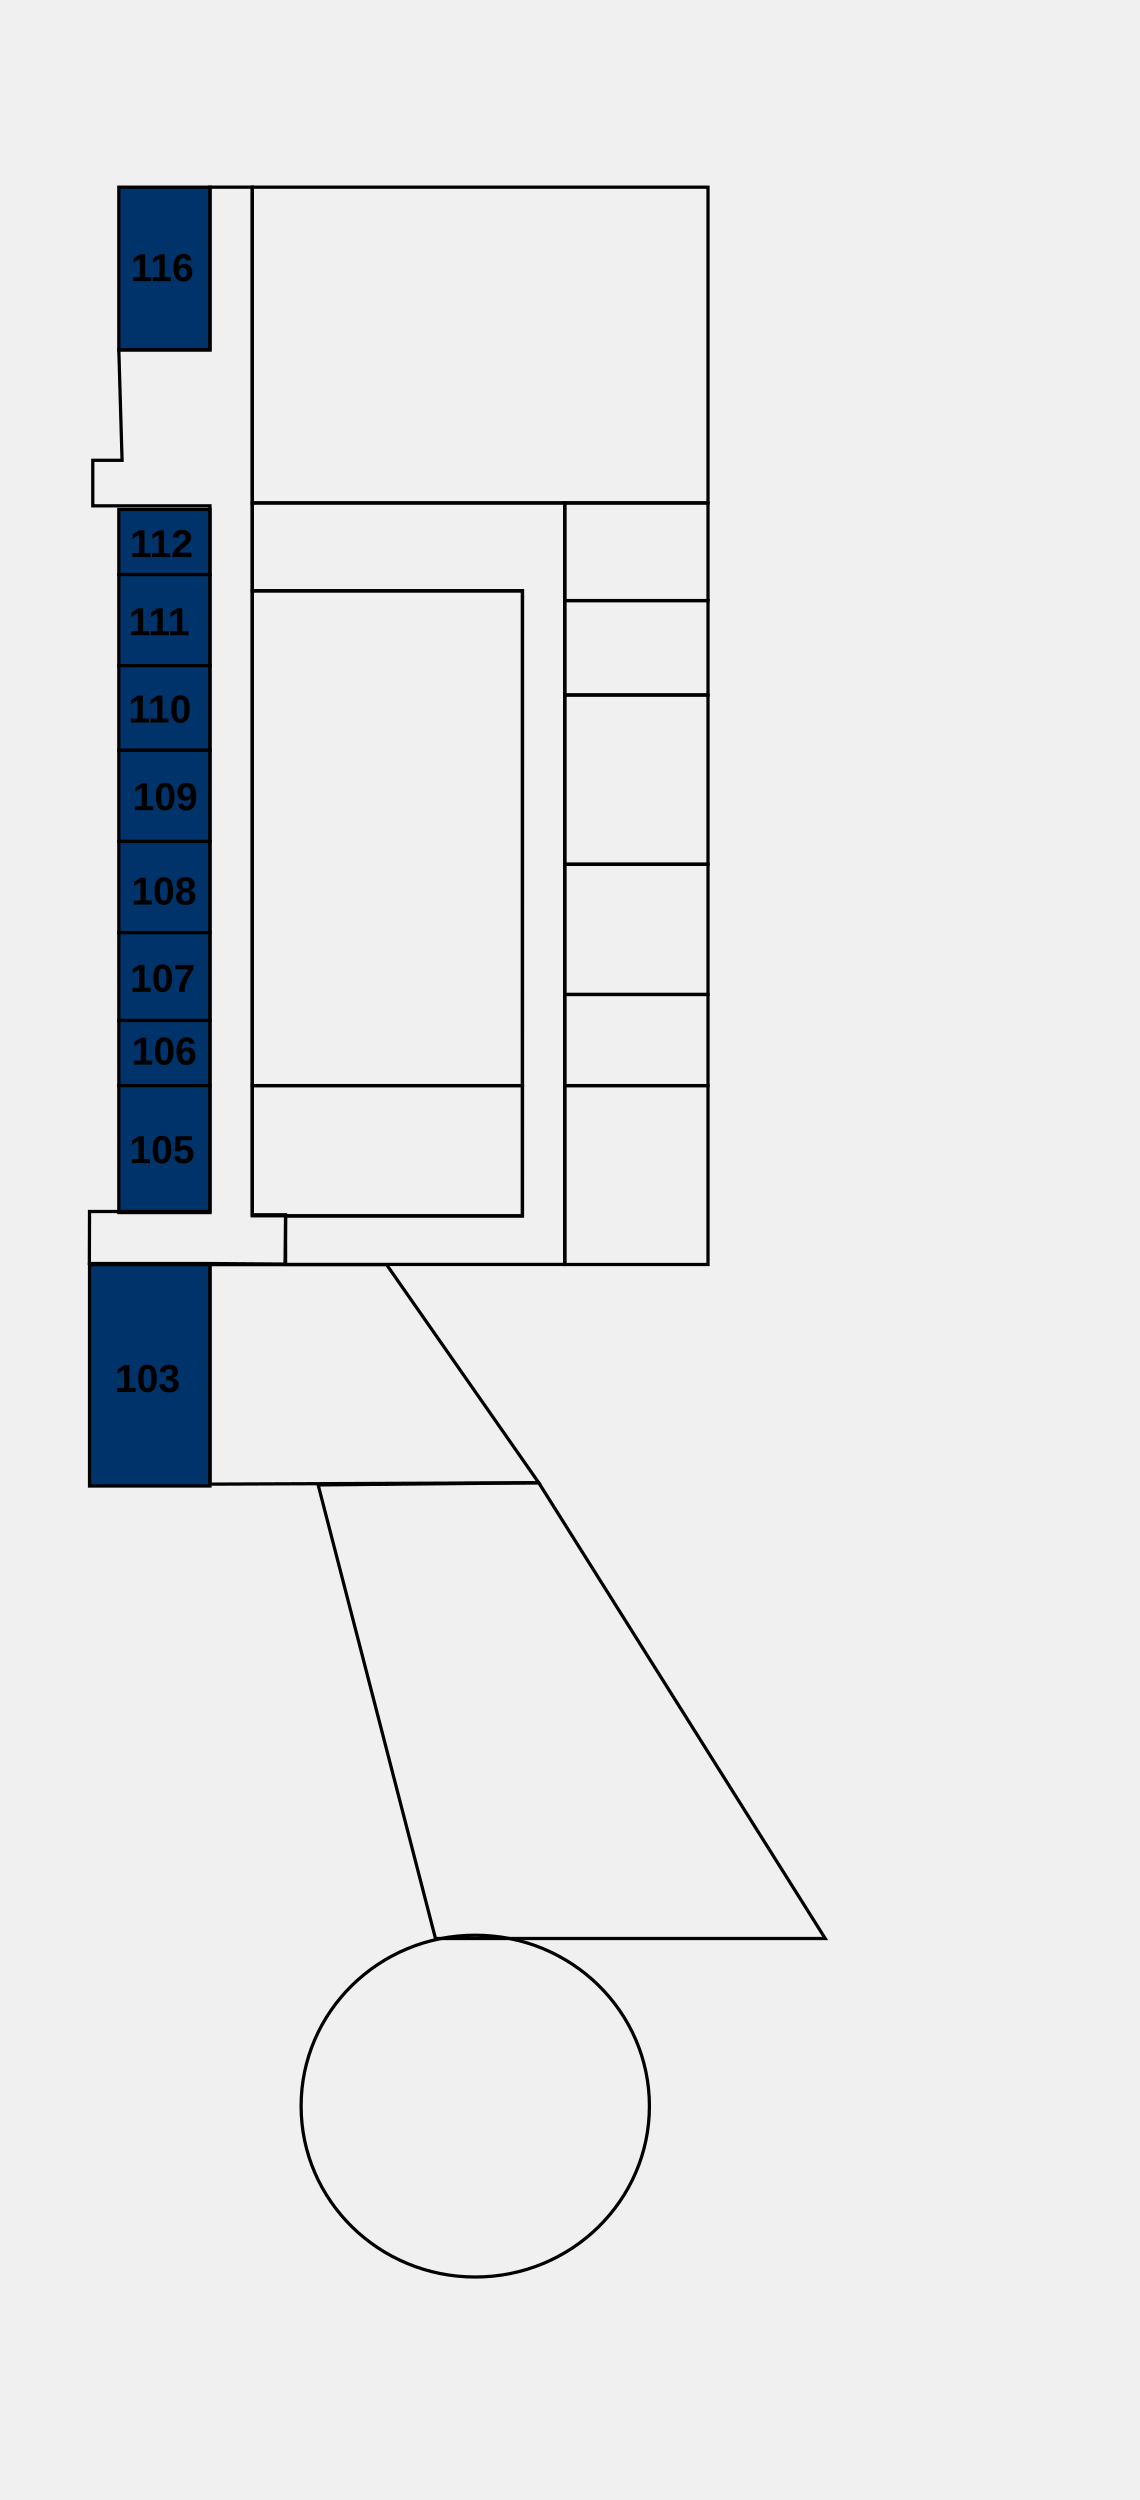
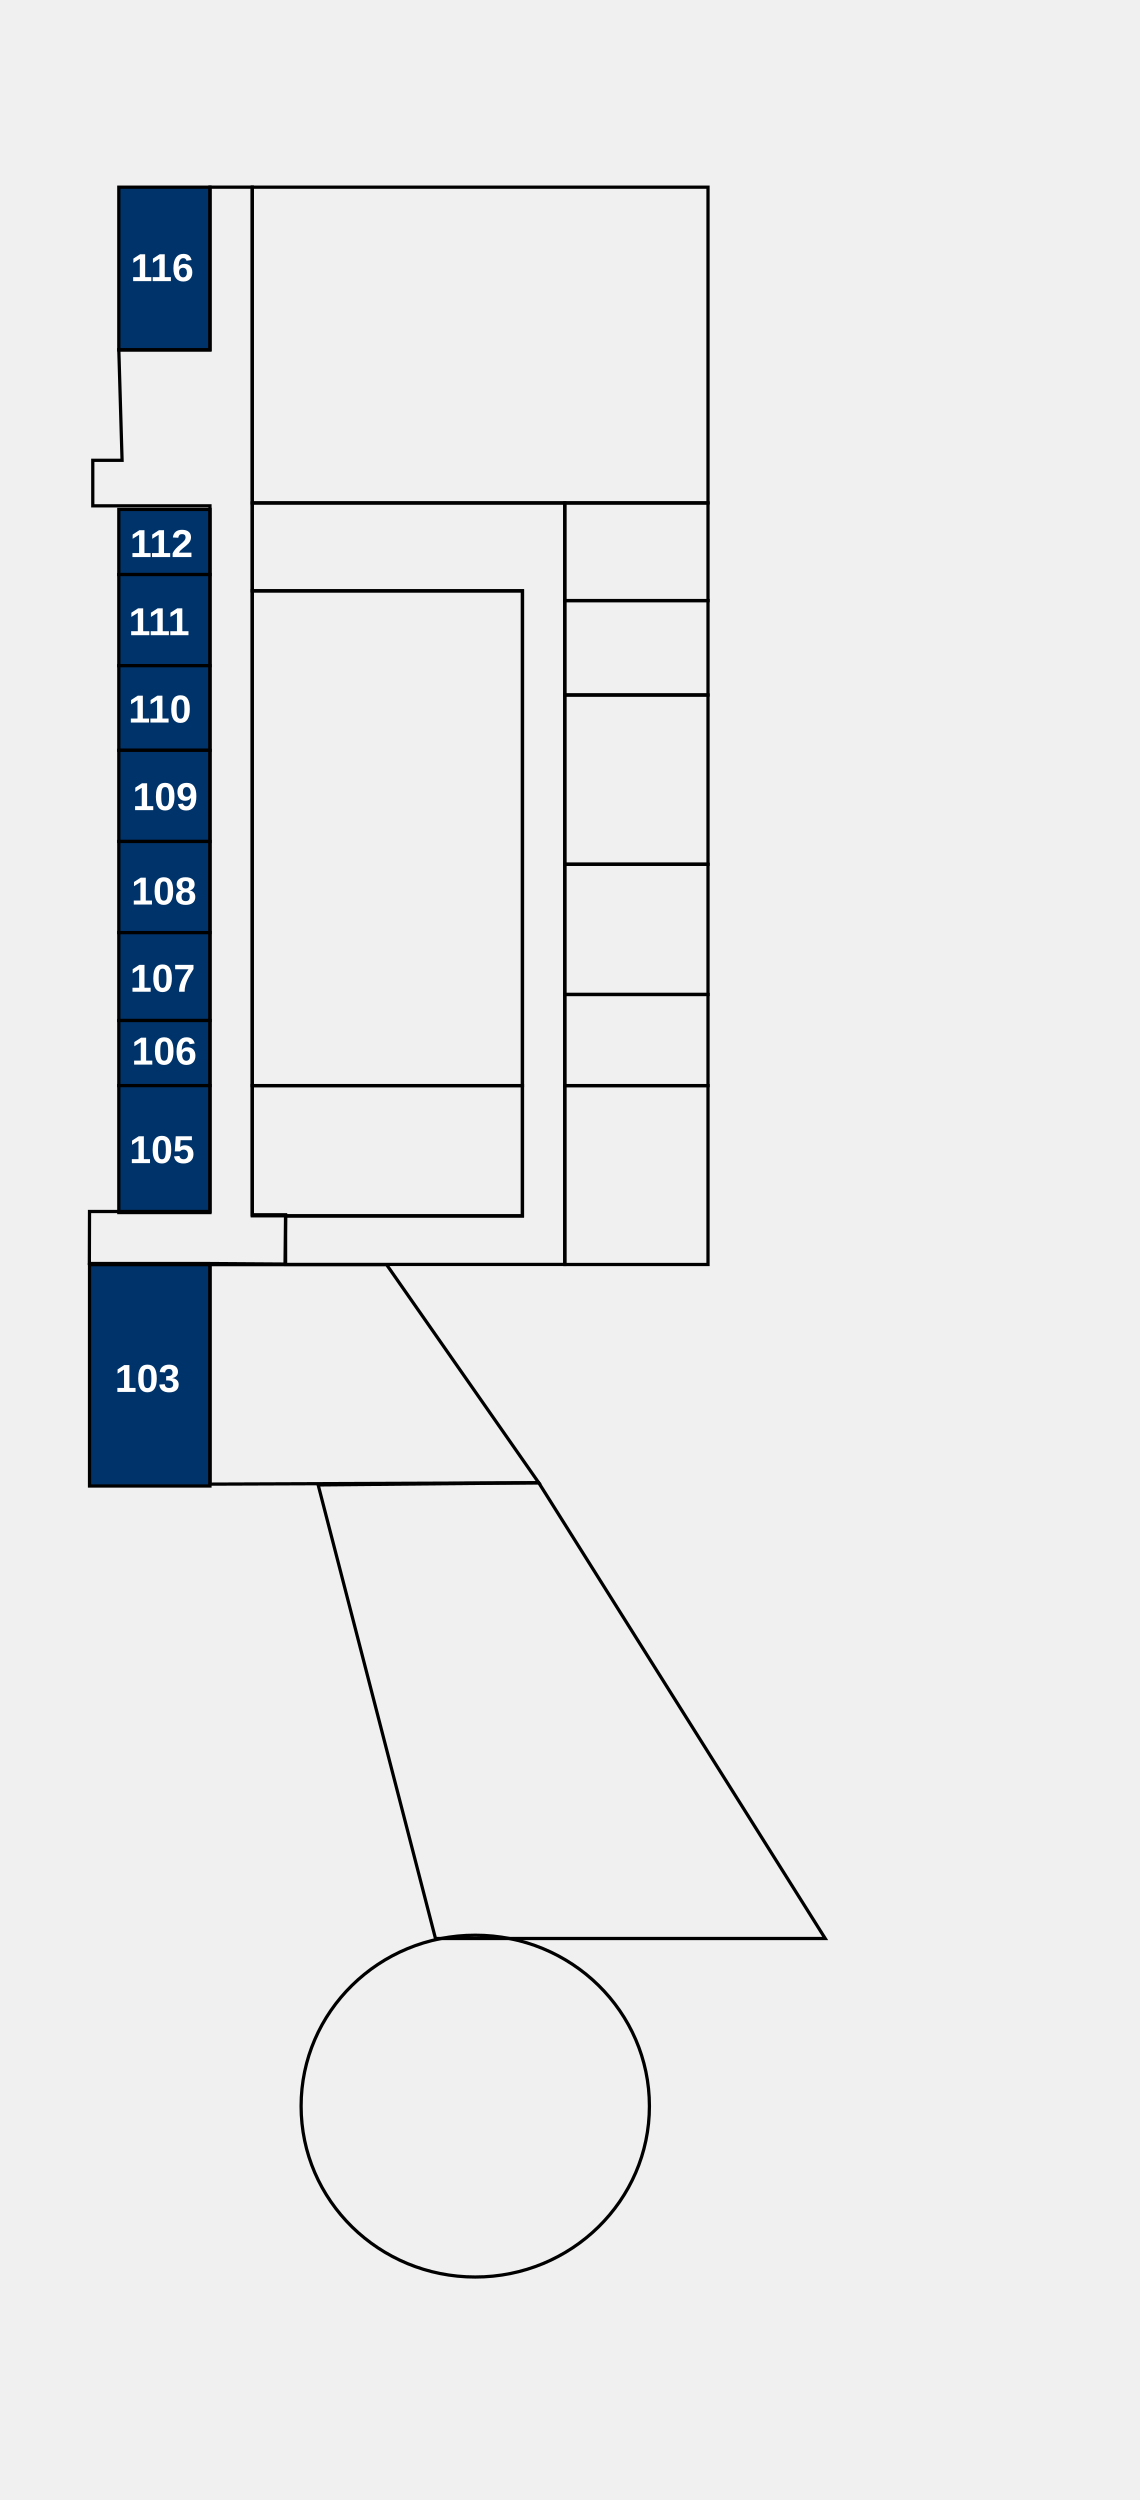
- <svg xmlns="http://www.w3.org/2000/svg" xml:space="preserve" width="100%" height="100%" version="1.1" shape-rendering="geometricPrecision" text-rendering="geometricPrecision" image-rendering="optimizeQuality" fill-rule="evenodd" clip-rule="evenodd" viewBox="0 0 9260.4 20320">
+ <svg xmlns="http://www.w3.org/2000/svg" xml:space="preserve" width="100%" class="206" height="100%" version="1.1" shape-rendering="geometricPrecision" text-rendering="geometricPrecision" image-rendering="optimizeQuality" fill-rule="evenodd" clip-rule="evenodd" viewBox="0 0 9260.4 20320">
  <g id="Ebene_x0020_1">
    <rect id="206_116" class="roomSVG" fill="#00336A" stroke="black" stroke-width="26.45" stroke-miterlimit="22.926" x="965.72" y="1521.35" width="740.83" height="1322.91" />
    <rect fill="none" stroke="black" stroke-width="26.45" stroke-miterlimit="22.926" x="2050.51" y="1521.36" width="3704.17" height="2566.45" />
    <rect id="206_112" class="roomSVG" fill="#00336A" stroke="black" stroke-width="26.45" stroke-miterlimit="22.926" x="965.72" y="4140.73" width="740.83" height="529.17" />
    <rect id="206_111" class="roomSVG" fill="#00336A" stroke="black" stroke-width="26.45" stroke-miterlimit="22.926" x="965.72" y="4669.9" width="740.83" height="740.83" />
    <rect fill="none" stroke="black" stroke-width="26.45" stroke-miterlimit="22.926" x="4590.51" y="4087.81" width="1164.17" height="793.75" />
    <rect fill="none" stroke="black" stroke-width="26.45" stroke-miterlimit="22.926" x="4590.51" y="4881.56" width="1164.17" height="767.29" />
    <rect id="206_110" class="roomSVG" fill="#00336A" stroke="black" stroke-width="26.45" stroke-miterlimit="22.926" x="965.72" y="5410.73" width="740.83" height="687.92" />
    <rect id="206_109" class="roomSVG" fill="#00336A" stroke="black" stroke-width="26.45" stroke-miterlimit="22.926" x="965.72" y="6098.65" width="740.83" height="740.83" />
    <rect id="206_108" class="roomSVG" fill="#00336A" stroke="black" stroke-width="26.45" stroke-miterlimit="22.926" x="965.72" y="6839.48" width="740.83" height="740.83" />
    <rect id="206_107" class="roomSVG" fill="#00336A" stroke="black" stroke-width="26.45" stroke-miterlimit="22.926" x="965.72" y="7580.31" width="740.83" height="714.38" />
    <rect id="206_106" class="roomSVG" fill="#00336A" stroke="black" stroke-width="26.45" stroke-miterlimit="22.926" x="965.72" y="8294.69" width="740.83" height="529.16" />
    <rect id="206_105" class="roomSVG" fill="#00336A" stroke="black" stroke-width="26.45" stroke-miterlimit="22.926" x="965.72" y="8823.85" width="740.83" height="1031.88" />
    <rect id="206_103" class="roomSVG" fill="#00336A" stroke="black" stroke-width="26.45" stroke-miterlimit="22.926" x="727.6" y="10279.06" width="978.95" height="1799.17" />
    <rect fill="none" stroke="black" stroke-width="26.45" stroke-miterlimit="22.926" x="2050.51" y="4802.19" width="2196.04" height="4021.66" />
    <rect fill="none" stroke="black" stroke-width="26.45" stroke-miterlimit="22.926" x="2050.51" y="8823.85" width="2196.04" height="1058.34" />
    <rect fill="none" stroke="black" stroke-width="26.45" stroke-miterlimit="22.926" x="4590.5" y="8823.85" width="1164.17" height="1453.93" />
    <rect fill="none" stroke="black" stroke-width="26.45" stroke-miterlimit="22.926" x="4590.5" y="8083.03" width="1164.17" height="740.83" />
    <rect fill="none" stroke="black" stroke-width="26.45" stroke-miterlimit="22.926" x="4590.52" y="7024.7" width="1164.17" height="1058.33" />
    <rect fill="none" stroke="black" stroke-width="26.45" stroke-miterlimit="22.926" x="4590.52" y="5648.85" width="1164.17" height="1375.84" />
    <polygon fill="none" stroke="black" stroke-width="26.45" stroke-miterlimit="22.926" points="1706.55,1521.36 2050.51,1521.36 2050.51,4085.14 2050.51,4798.78 2050.51,9873.51 2321.32,9873.51 2316.86,10274.51 1706.55,10269.96 726.32,10269.96 727.6,9847.07 1706.55,9847.07 1706.55,4111.58 754.05,4111.58 754.05,3741.54 992.18,3741.54 965.72,2842.9 1706.55,2842.9 " />
    <polygon fill="none" stroke="black" stroke-width="26.45" stroke-miterlimit="22.926" points="2586.02,12069.52 4378.85,12051.77 6707.18,15755.94 3539.55,15755.94 " />
    <ellipse fill="none" stroke="black" stroke-width="26.45" stroke-miterlimit="22.926" cx="3862.91" cy="17118.54" rx="1415.52" ry="1389.06" />
    <polygon fill="none" stroke="black" stroke-width="26.45" stroke-miterlimit="22.926" points="1706.55,10279.06 3142.17,10279.06 4378.85,12051.77 1706.55,12063.11 " />
    <polygon fill="none" stroke="black" stroke-width="26.45" stroke-miterlimit="22.926" points="2321.32,9883.27 4246.12,9883.27 4246.55,4802.32 2050.51,4802.32 2050.51,4087.81 4590.51,4087.81 4590.51,9883.27 4590.51,10277.18 2321.32,10277.18 " />
-     <text x="1062.28" y="2285.17" fill="black" font-weight="bold" font-size="317.5px" font-family="Arial">116</text>
-     <text x="1056.54" y="4527.93" fill="black" font-weight="bold" font-size="317.5px" font-family="Arial">112</text>
-     <text x="1046.04" y="5162.93" fill="black" font-weight="bold" font-size="317.5px" font-family="Arial">111</text>
-     <text x="1043.5" y="5872.89" fill="black" font-weight="bold" font-size="317.5px" font-family="Arial">110</text>
-     <text x="1077.96" y="6584.72" fill="black" font-weight="bold" font-size="317.5px" font-family="Arial">109</text>
-     <text x="1067.4" y="7351.95" fill="black" font-weight="bold" font-size="317.5px" font-family="Arial">108</text>
-     <text x="1056.84" y="8060.72" fill="black" font-weight="bold" font-size="317.5px" font-family="Arial">107</text>
-     <text x="1070.1" y="8652.84" fill="black" font-weight="bold" font-size="317.5px" font-family="Arial">106</text>
-     <text x="1051.6" y="9453.8" fill="black" font-weight="bold" font-size="317.5px" font-family="Arial">105</text>
-     <text x="934.04" y="11313.59" fill="black" font-weight="bold" font-size="317.5px" font-family="Arial">103</text>
+     <text x="1062.28" y="2285.17" fill="white" font-weight="bold" font-size="317.5px" font-family="Arial">116</text>
+     <text x="1056.54" y="4527.93" fill="white" font-weight="bold" font-size="317.5px" font-family="Arial">112</text>
+     <text x="1046.04" y="5162.93" fill="white" font-weight="bold" font-size="317.5px" font-family="Arial">111</text>
+     <text x="1043.5" y="5872.89" fill="white" font-weight="bold" font-size="317.5px" font-family="Arial">110</text>
+     <text x="1077.96" y="6584.72" fill="white" font-weight="bold" font-size="317.5px" font-family="Arial">109</text>
+     <text x="1067.4" y="7351.95" fill="white" font-weight="bold" font-size="317.5px" font-family="Arial">108</text>
+     <text x="1056.84" y="8060.72" fill="white" font-weight="bold" font-size="317.5px" font-family="Arial">107</text>
+     <text x="1070.1" y="8652.84" fill="white" font-weight="bold" font-size="317.5px" font-family="Arial">106</text>
+     <text x="1051.6" y="9453.8" fill="white" font-weight="bold" font-size="317.5px" font-family="Arial">105</text>
+     <text x="934.04" y="11313.59" fill="white" font-weight="bold" font-size="317.5px" font-family="Arial">103</text>
  </g>
</svg>
